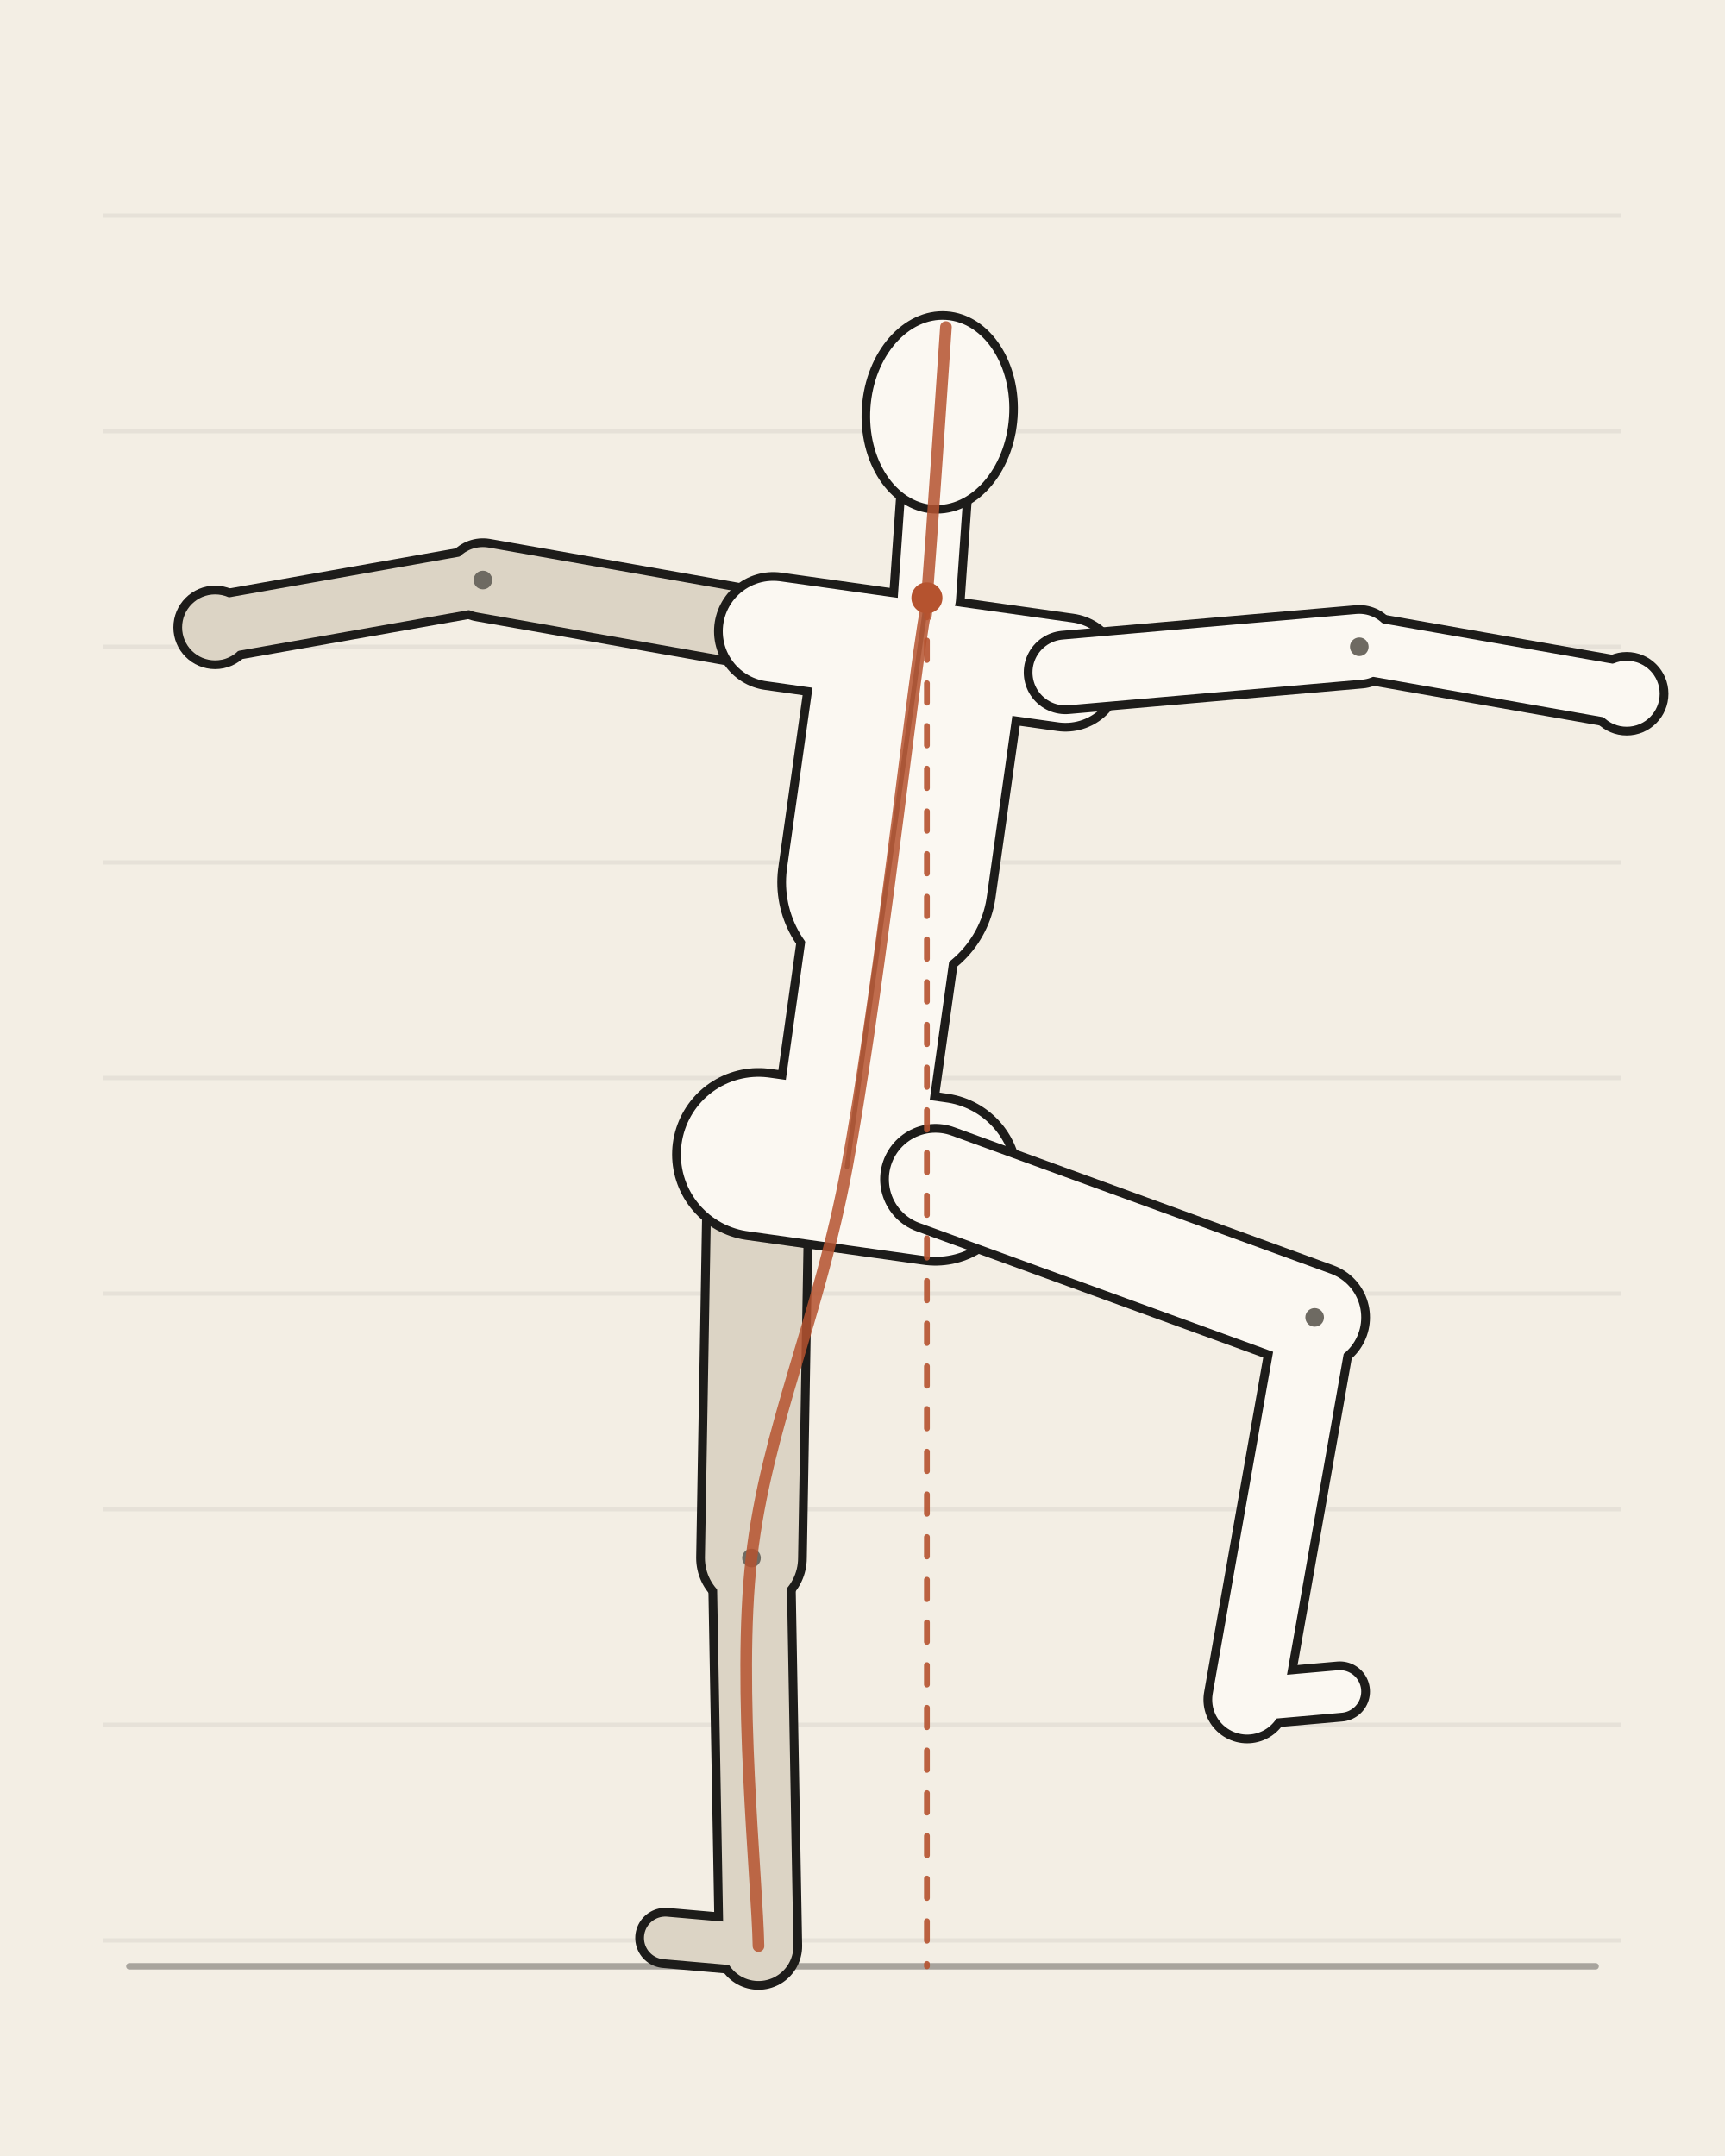
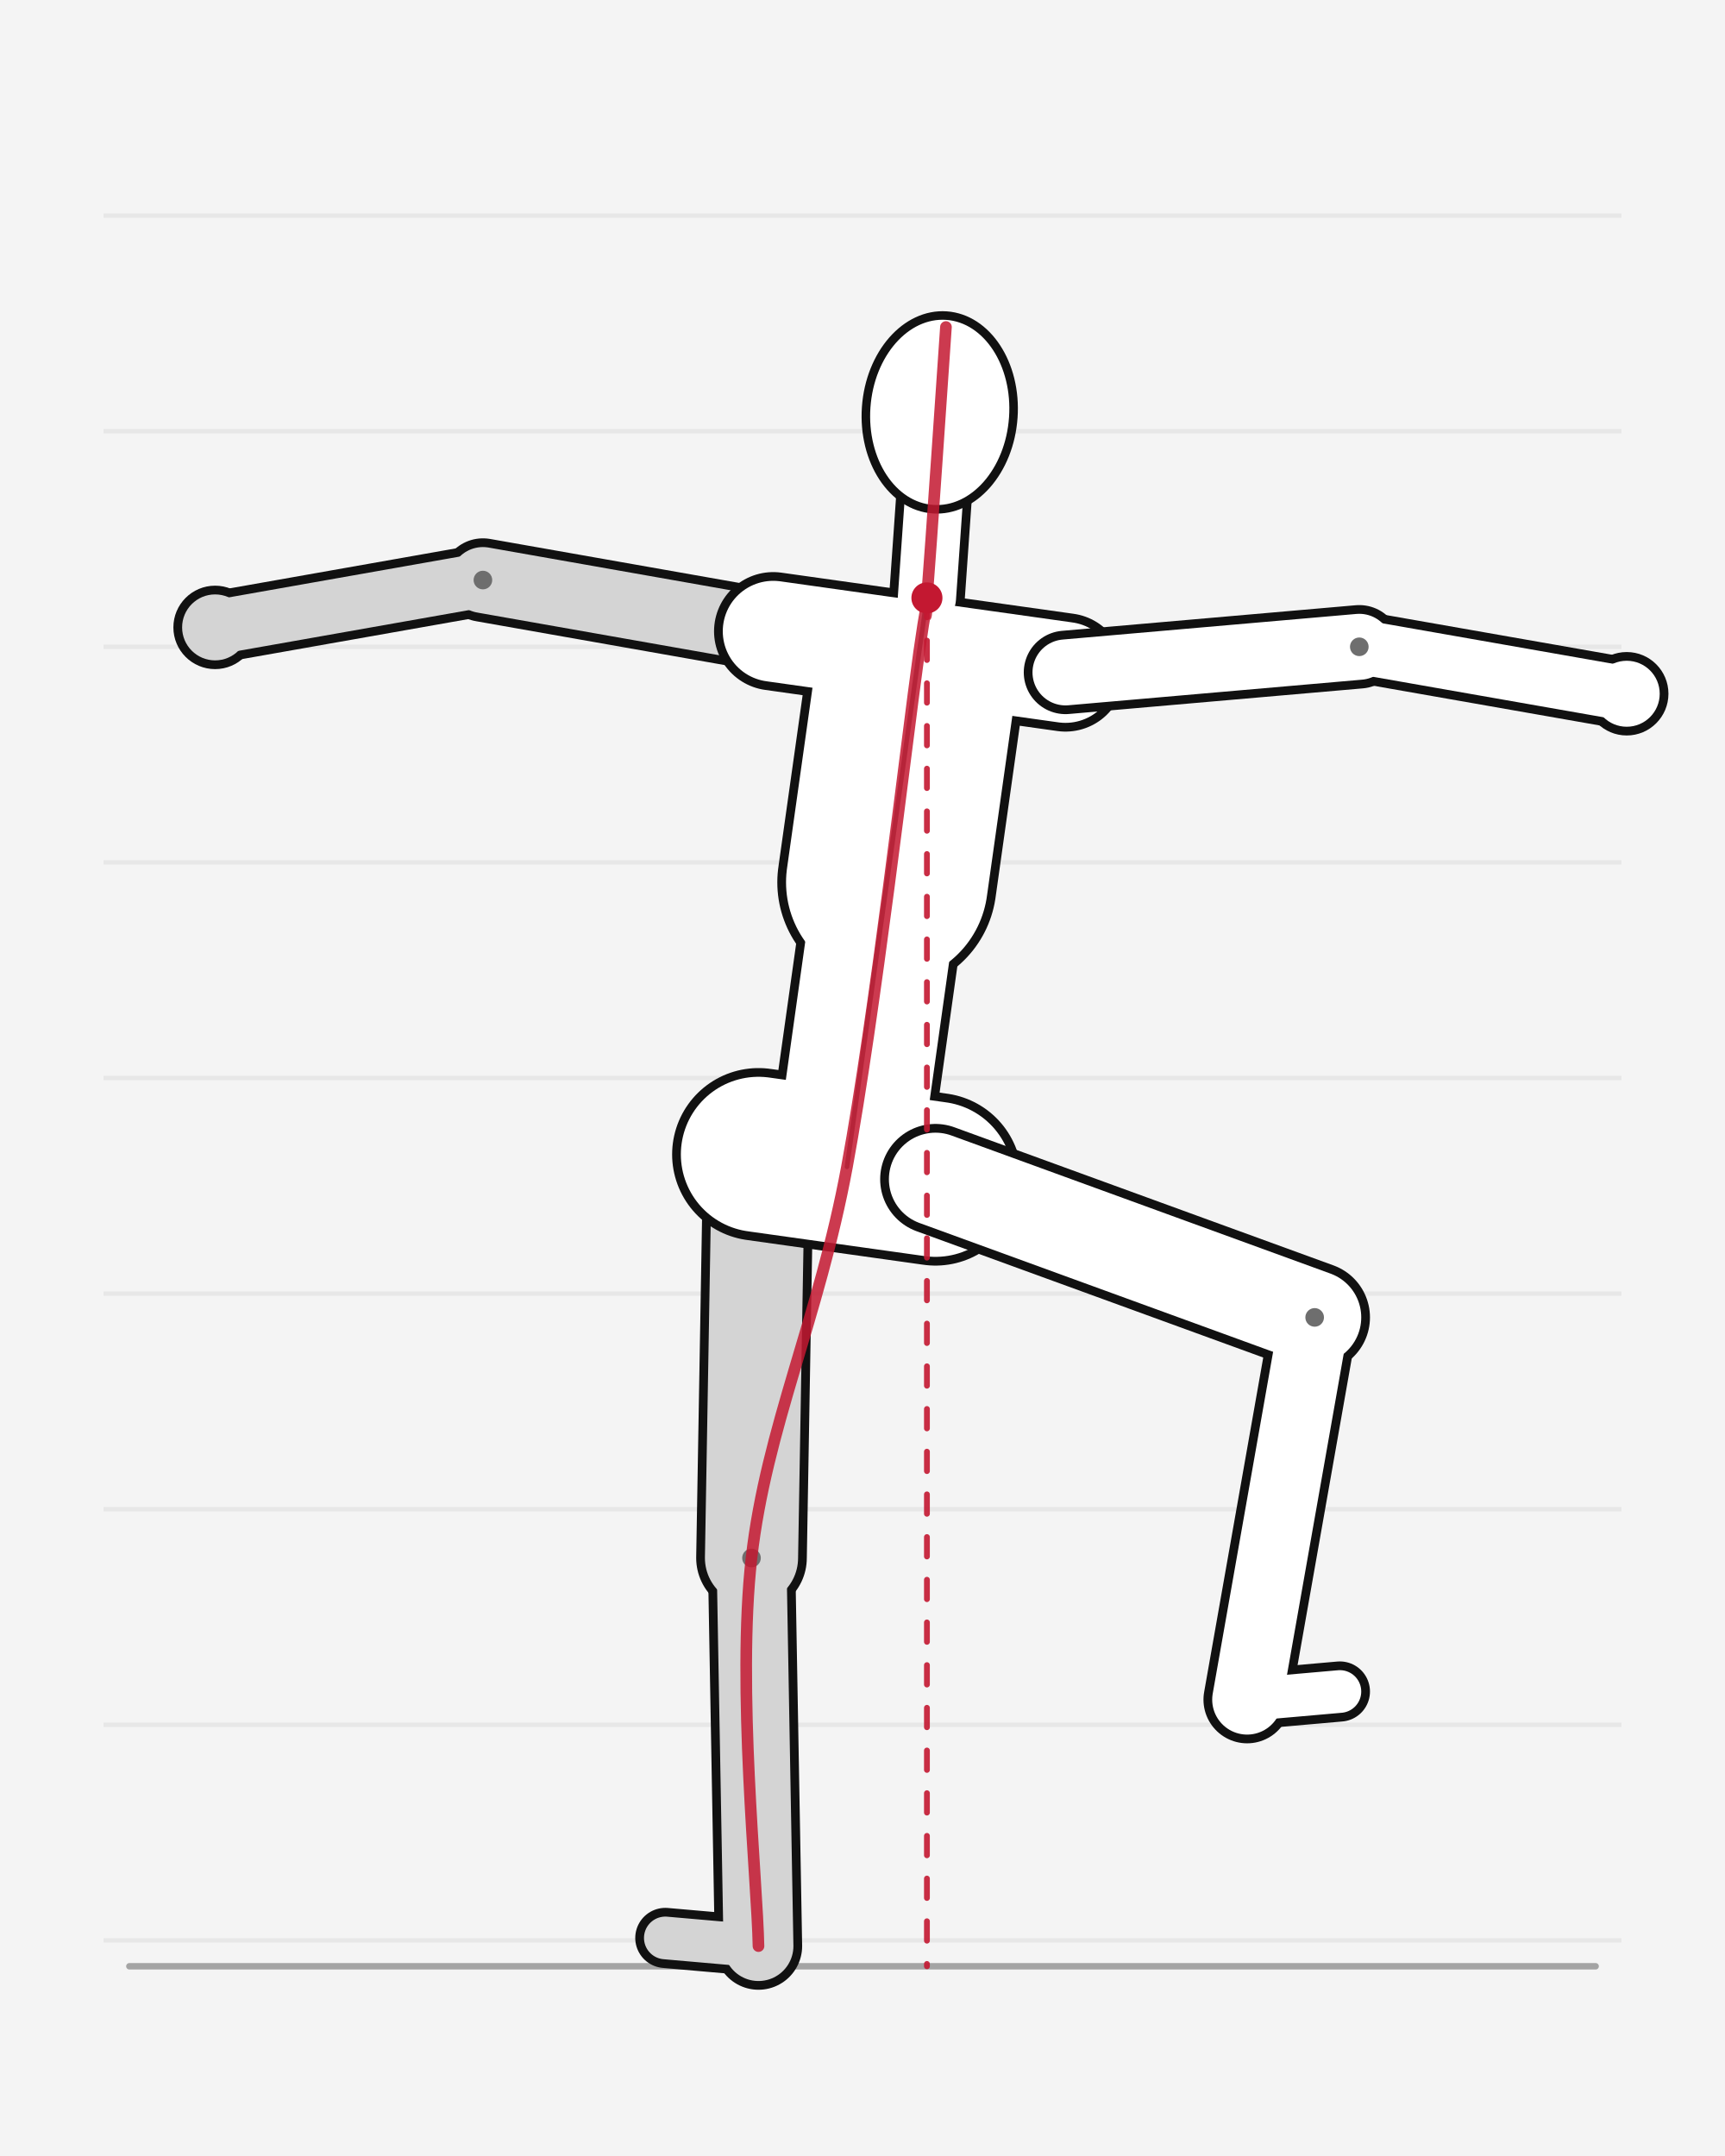
<svg xmlns="http://www.w3.org/2000/svg" viewBox="0 0 400 500" width="400" height="500" role="img" aria-label="balance unsupported">
-   <rect width="400" height="500" fill="#F3EEE4" />
-   <g stroke="#1D1C1A" stroke-opacity="0.06" stroke-width="1">
+   <rect width="400" height="500" fill="#F4F4F4" />
+   <g stroke="#111111" stroke-opacity="0.06" stroke-width="1">
    <line x1="24" y1="50" x2="376" y2="50" />
    <line x1="24" y1="100" x2="376" y2="100" />
    <line x1="24" y1="150" x2="376" y2="150" />
    <line x1="24" y1="200" x2="376" y2="200" />
    <line x1="24" y1="250" x2="376" y2="250" />
    <line x1="24" y1="300" x2="376" y2="300" />
    <line x1="24" y1="350" x2="376" y2="350" />
    <line x1="24" y1="400" x2="376" y2="400" />
    <line x1="24" y1="450" x2="376" y2="450" />
  </g>
-   <line x1="30" y1="456" x2="370" y2="456" stroke="#1D1C1A" stroke-width="1.5" stroke-linecap="round" stroke-opacity="0.35" />
+   <line x1="30" y1="456" x2="370" y2="456" stroke="#111111" stroke-width="1.5" stroke-linecap="round" stroke-opacity="0.35" />
  <g transform="translate(200 456) scale(0.9) translate(-200 -456)">
-     <line x1="173.2" y1="246.8" x2="171.4" y2="350.8" stroke="#1D1C1A" stroke-width="28.5" stroke-linecap="round" />
-     <line x1="171.4" y1="350.8" x2="173.2" y2="450.8" stroke="#1D1C1A" stroke-width="22.5" stroke-linecap="round" />
-     <line x1="173.2" y1="450.8" x2="149.2" y2="448.7" stroke="#1D1C1A" stroke-width="15.5" stroke-linecap="round" />
-     <line x1="177" y1="112" x2="102.2" y2="98.8" stroke="#1D1C1A" stroke-width="21.5" stroke-linecap="round" />
-     <line x1="102.2" y1="98.8" x2="33.2" y2="111" stroke="#1D1C1A" stroke-width="18.5" stroke-linecap="round" />
-     <circle cx="33.2" cy="111" r="10.75" fill="#1D1C1A" />
-     <line x1="173.2" y1="246.8" x2="171.4" y2="350.8" stroke="#DCD4C5" stroke-width="24" stroke-linecap="round" />
-     <line x1="171.4" y1="350.8" x2="173.2" y2="450.8" stroke="#DCD4C5" stroke-width="18" stroke-linecap="round" />
-     <line x1="173.2" y1="450.8" x2="149.2" y2="448.7" stroke="#DCD4C5" stroke-width="11" stroke-linecap="round" />
-     <line x1="177" y1="112" x2="102.2" y2="98.8" stroke="#DCD4C5" stroke-width="17" stroke-linecap="round" />
-     <line x1="102.2" y1="98.8" x2="33.2" y2="111" stroke="#DCD4C5" stroke-width="14" stroke-linecap="round" />
-     <circle cx="33.2" cy="111" r="8.5" fill="#DCD4C5" />
-     <line x1="177" y1="112" x2="252.3" y2="122.6" stroke="#1D1C1A" stroke-width="30.5" stroke-linecap="round" />
-     <line x1="213" y1="129.2" x2="206.3" y2="176.7" stroke="#1D1C1A" stroke-width="56.5" stroke-linecap="round" />
-     <line x1="206.3" y1="176.7" x2="196" y2="250" stroke="#1D1C1A" stroke-width="41.94" stroke-linecap="round" />
-     <line x1="173.2" y1="246.8" x2="218.8" y2="253.2" stroke="#1D1C1A" stroke-width="44.5" stroke-linecap="round" />
-     <line x1="216.6" y1="103.4" x2="219.4" y2="63.5" stroke="#1D1C1A" stroke-width="19.5" stroke-linecap="round" />
-     <ellipse cx="219.9" cy="55.6" rx="19" ry="25" transform="rotate(4 219.9 55.6)" fill="#1D1C1A" stroke="#1D1C1A" stroke-width="0" />
-     <line x1="177" y1="112" x2="252.3" y2="122.6" stroke="#FBF8F2" stroke-width="26" stroke-linecap="round" />
-     <line x1="213" y1="129.2" x2="206.3" y2="176.7" stroke="#FBF8F2" stroke-width="52" stroke-linecap="round" />
-     <line x1="206.3" y1="176.7" x2="196" y2="250" stroke="#FBF8F2" stroke-width="37.44" stroke-linecap="round" />
-     <line x1="173.2" y1="246.8" x2="218.8" y2="253.2" stroke="#FBF8F2" stroke-width="40" stroke-linecap="round" />
-     <line x1="216.6" y1="103.4" x2="219.4" y2="63.5" stroke="#FBF8F2" stroke-width="15" stroke-linecap="round" />
-     <ellipse cx="219.9" cy="55.6" rx="19" ry="25" transform="rotate(4 219.9 55.6)" fill="#FBF8F2" stroke="#1D1C1A" stroke-width="2.2" />
-     <line x1="218.8" y1="253.2" x2="316.5" y2="288.8" stroke="#1D1C1A" stroke-width="28.5" stroke-linecap="round" />
-     <line x1="316.5" y1="288.8" x2="299.1" y2="387.3" stroke="#1D1C1A" stroke-width="22.5" stroke-linecap="round" />
-     <line x1="299.1" y1="387.3" x2="323" y2="385.2" stroke="#1D1C1A" stroke-width="15.5" stroke-linecap="round" />
-     <line x1="252.3" y1="122.6" x2="328" y2="116" stroke="#1D1C1A" stroke-width="21.5" stroke-linecap="round" />
-     <line x1="328" y1="116" x2="396.9" y2="128.1" stroke="#1D1C1A" stroke-width="18.5" stroke-linecap="round" />
-     <circle cx="396.9" cy="128.1" r="10.75" fill="#1D1C1A" />
-     <line x1="218.8" y1="253.2" x2="316.5" y2="288.8" stroke="#FBF8F2" stroke-width="24" stroke-linecap="round" />
-     <line x1="316.5" y1="288.8" x2="299.1" y2="387.3" stroke="#FBF8F2" stroke-width="18" stroke-linecap="round" />
-     <line x1="299.1" y1="387.3" x2="323" y2="385.2" stroke="#FBF8F2" stroke-width="11" stroke-linecap="round" />
-     <line x1="252.3" y1="122.6" x2="328" y2="116" stroke="#FBF8F2" stroke-width="17" stroke-linecap="round" />
-     <line x1="328" y1="116" x2="396.9" y2="128.1" stroke="#FBF8F2" stroke-width="14" stroke-linecap="round" />
-     <circle cx="396.9" cy="128.1" r="8.5" fill="#FBF8F2" />
-     <polyline points="216.6,103.4 214.6,117.3 196,250" fill="none" stroke="#6E6A62" stroke-width="1.2" stroke-linecap="round" stroke-linejoin="round" />
-     <circle cx="328" cy="116" r="2.4" fill="#6E6A62" />
-     <circle cx="316.5" cy="288.8" r="2.4" fill="#6E6A62" />
-     <circle cx="102.2" cy="98.8" r="2.4" fill="#6E6A62" />
-     <circle cx="171.4" cy="350.8" r="2.4" fill="#6E6A62" />
-     <path d="M221.5,33.6 C220.7,45.2 217.7,89.5 216.6,103.4 C215.5,117.4 218.1,92.9 214.6,117.3 C211.2,141.7 203.2,211.1 196,250 C188.8,288.9 175.2,317.3 171.4,350.8 C167.6,384.2 172.9,434.1 173.2,450.8" fill="none" stroke="#B5532F" stroke-width="3" stroke-linecap="round" stroke-opacity="0.85" stroke-dasharray="0" />
-     <line x1="216.6" y1="103.4" x2="216.6" y2="456" stroke="#B5532F" stroke-width="1.5" stroke-linecap="round" stroke-dasharray="5 6" stroke-opacity="0.9" />
-     <circle cx="216.6" cy="103.4" r="4" fill="#B5532F" />
+     <line x1="173.2" y1="246.8" x2="171.4" y2="350.8" stroke="#111111" stroke-width="28.5" stroke-linecap="round" />
+     <line x1="171.4" y1="350.8" x2="173.2" y2="450.8" stroke="#111111" stroke-width="22.5" stroke-linecap="round" />
+     <line x1="173.2" y1="450.8" x2="149.2" y2="448.7" stroke="#111111" stroke-width="15.5" stroke-linecap="round" />
+     <line x1="177" y1="112" x2="102.2" y2="98.8" stroke="#111111" stroke-width="21.5" stroke-linecap="round" />
+     <line x1="102.2" y1="98.8" x2="33.2" y2="111" stroke="#111111" stroke-width="18.5" stroke-linecap="round" />
+     <circle cx="33.2" cy="111" r="10.75" fill="#111111" />
+     <line x1="173.2" y1="246.8" x2="171.4" y2="350.8" stroke="#D4D4D4" stroke-width="24" stroke-linecap="round" />
+     <line x1="171.4" y1="350.8" x2="173.2" y2="450.8" stroke="#D4D4D4" stroke-width="18" stroke-linecap="round" />
+     <line x1="173.2" y1="450.8" x2="149.2" y2="448.7" stroke="#D4D4D4" stroke-width="11" stroke-linecap="round" />
+     <line x1="177" y1="112" x2="102.2" y2="98.8" stroke="#D4D4D4" stroke-width="17" stroke-linecap="round" />
+     <line x1="102.2" y1="98.8" x2="33.2" y2="111" stroke="#D4D4D4" stroke-width="14" stroke-linecap="round" />
+     <circle cx="33.2" cy="111" r="8.5" fill="#D4D4D4" />
+     <line x1="177" y1="112" x2="252.3" y2="122.6" stroke="#111111" stroke-width="30.5" stroke-linecap="round" />
+     <line x1="213" y1="129.2" x2="206.3" y2="176.7" stroke="#111111" stroke-width="56.5" stroke-linecap="round" />
+     <line x1="206.3" y1="176.7" x2="196" y2="250" stroke="#111111" stroke-width="41.94" stroke-linecap="round" />
+     <line x1="173.2" y1="246.8" x2="218.8" y2="253.2" stroke="#111111" stroke-width="44.5" stroke-linecap="round" />
+     <line x1="216.6" y1="103.4" x2="219.4" y2="63.5" stroke="#111111" stroke-width="19.5" stroke-linecap="round" />
+     <ellipse cx="219.9" cy="55.6" rx="19" ry="25" transform="rotate(4 219.9 55.6)" fill="#111111" stroke="#111111" stroke-width="0" />
+     <line x1="177" y1="112" x2="252.3" y2="122.6" stroke="#FFFFFF" stroke-width="26" stroke-linecap="round" />
+     <line x1="213" y1="129.2" x2="206.3" y2="176.7" stroke="#FFFFFF" stroke-width="52" stroke-linecap="round" />
+     <line x1="206.3" y1="176.7" x2="196" y2="250" stroke="#FFFFFF" stroke-width="37.44" stroke-linecap="round" />
+     <line x1="173.2" y1="246.8" x2="218.8" y2="253.2" stroke="#FFFFFF" stroke-width="40" stroke-linecap="round" />
+     <line x1="216.6" y1="103.4" x2="219.4" y2="63.5" stroke="#FFFFFF" stroke-width="15" stroke-linecap="round" />
+     <ellipse cx="219.9" cy="55.6" rx="19" ry="25" transform="rotate(4 219.9 55.6)" fill="#FFFFFF" stroke="#111111" stroke-width="2.2" />
+     <line x1="218.8" y1="253.2" x2="316.5" y2="288.8" stroke="#111111" stroke-width="28.5" stroke-linecap="round" />
+     <line x1="316.5" y1="288.8" x2="299.1" y2="387.3" stroke="#111111" stroke-width="22.5" stroke-linecap="round" />
+     <line x1="299.1" y1="387.3" x2="323" y2="385.2" stroke="#111111" stroke-width="15.5" stroke-linecap="round" />
+     <line x1="252.3" y1="122.6" x2="328" y2="116" stroke="#111111" stroke-width="21.5" stroke-linecap="round" />
+     <line x1="328" y1="116" x2="396.9" y2="128.1" stroke="#111111" stroke-width="18.5" stroke-linecap="round" />
+     <circle cx="396.9" cy="128.1" r="10.75" fill="#111111" />
+     <line x1="218.8" y1="253.2" x2="316.5" y2="288.8" stroke="#FFFFFF" stroke-width="24" stroke-linecap="round" />
+     <line x1="316.5" y1="288.8" x2="299.1" y2="387.3" stroke="#FFFFFF" stroke-width="18" stroke-linecap="round" />
+     <line x1="299.1" y1="387.3" x2="323" y2="385.2" stroke="#FFFFFF" stroke-width="11" stroke-linecap="round" />
+     <line x1="252.3" y1="122.6" x2="328" y2="116" stroke="#FFFFFF" stroke-width="17" stroke-linecap="round" />
+     <line x1="328" y1="116" x2="396.9" y2="128.1" stroke="#FFFFFF" stroke-width="14" stroke-linecap="round" />
+     <circle cx="396.9" cy="128.1" r="8.5" fill="#FFFFFF" />
+     <polyline points="216.6,103.4 214.6,117.3 196,250" fill="none" stroke="#6E6E6E" stroke-width="1.2" stroke-linecap="round" stroke-linejoin="round" />
+     <circle cx="328" cy="116" r="2.4" fill="#6E6E6E" />
+     <circle cx="316.5" cy="288.8" r="2.4" fill="#6E6E6E" />
+     <circle cx="102.2" cy="98.8" r="2.4" fill="#6E6E6E" />
+     <circle cx="171.4" cy="350.8" r="2.4" fill="#6E6E6E" />
+     <path d="M221.5,33.6 C220.7,45.2 217.7,89.5 216.6,103.4 C215.5,117.4 218.1,92.9 214.6,117.3 C211.2,141.7 203.2,211.1 196,250 C188.8,288.9 175.2,317.3 171.4,350.8 C167.6,384.2 172.9,434.1 173.2,450.8" fill="none" stroke="#C31831" stroke-width="3" stroke-linecap="round" stroke-opacity="0.85" stroke-dasharray="0" />
+     <line x1="216.6" y1="103.4" x2="216.6" y2="456" stroke="#C31831" stroke-width="1.5" stroke-linecap="round" stroke-dasharray="5 6" stroke-opacity="0.9" />
+     <circle cx="216.6" cy="103.4" r="4" fill="#C31831" />
  </g>
</svg>
